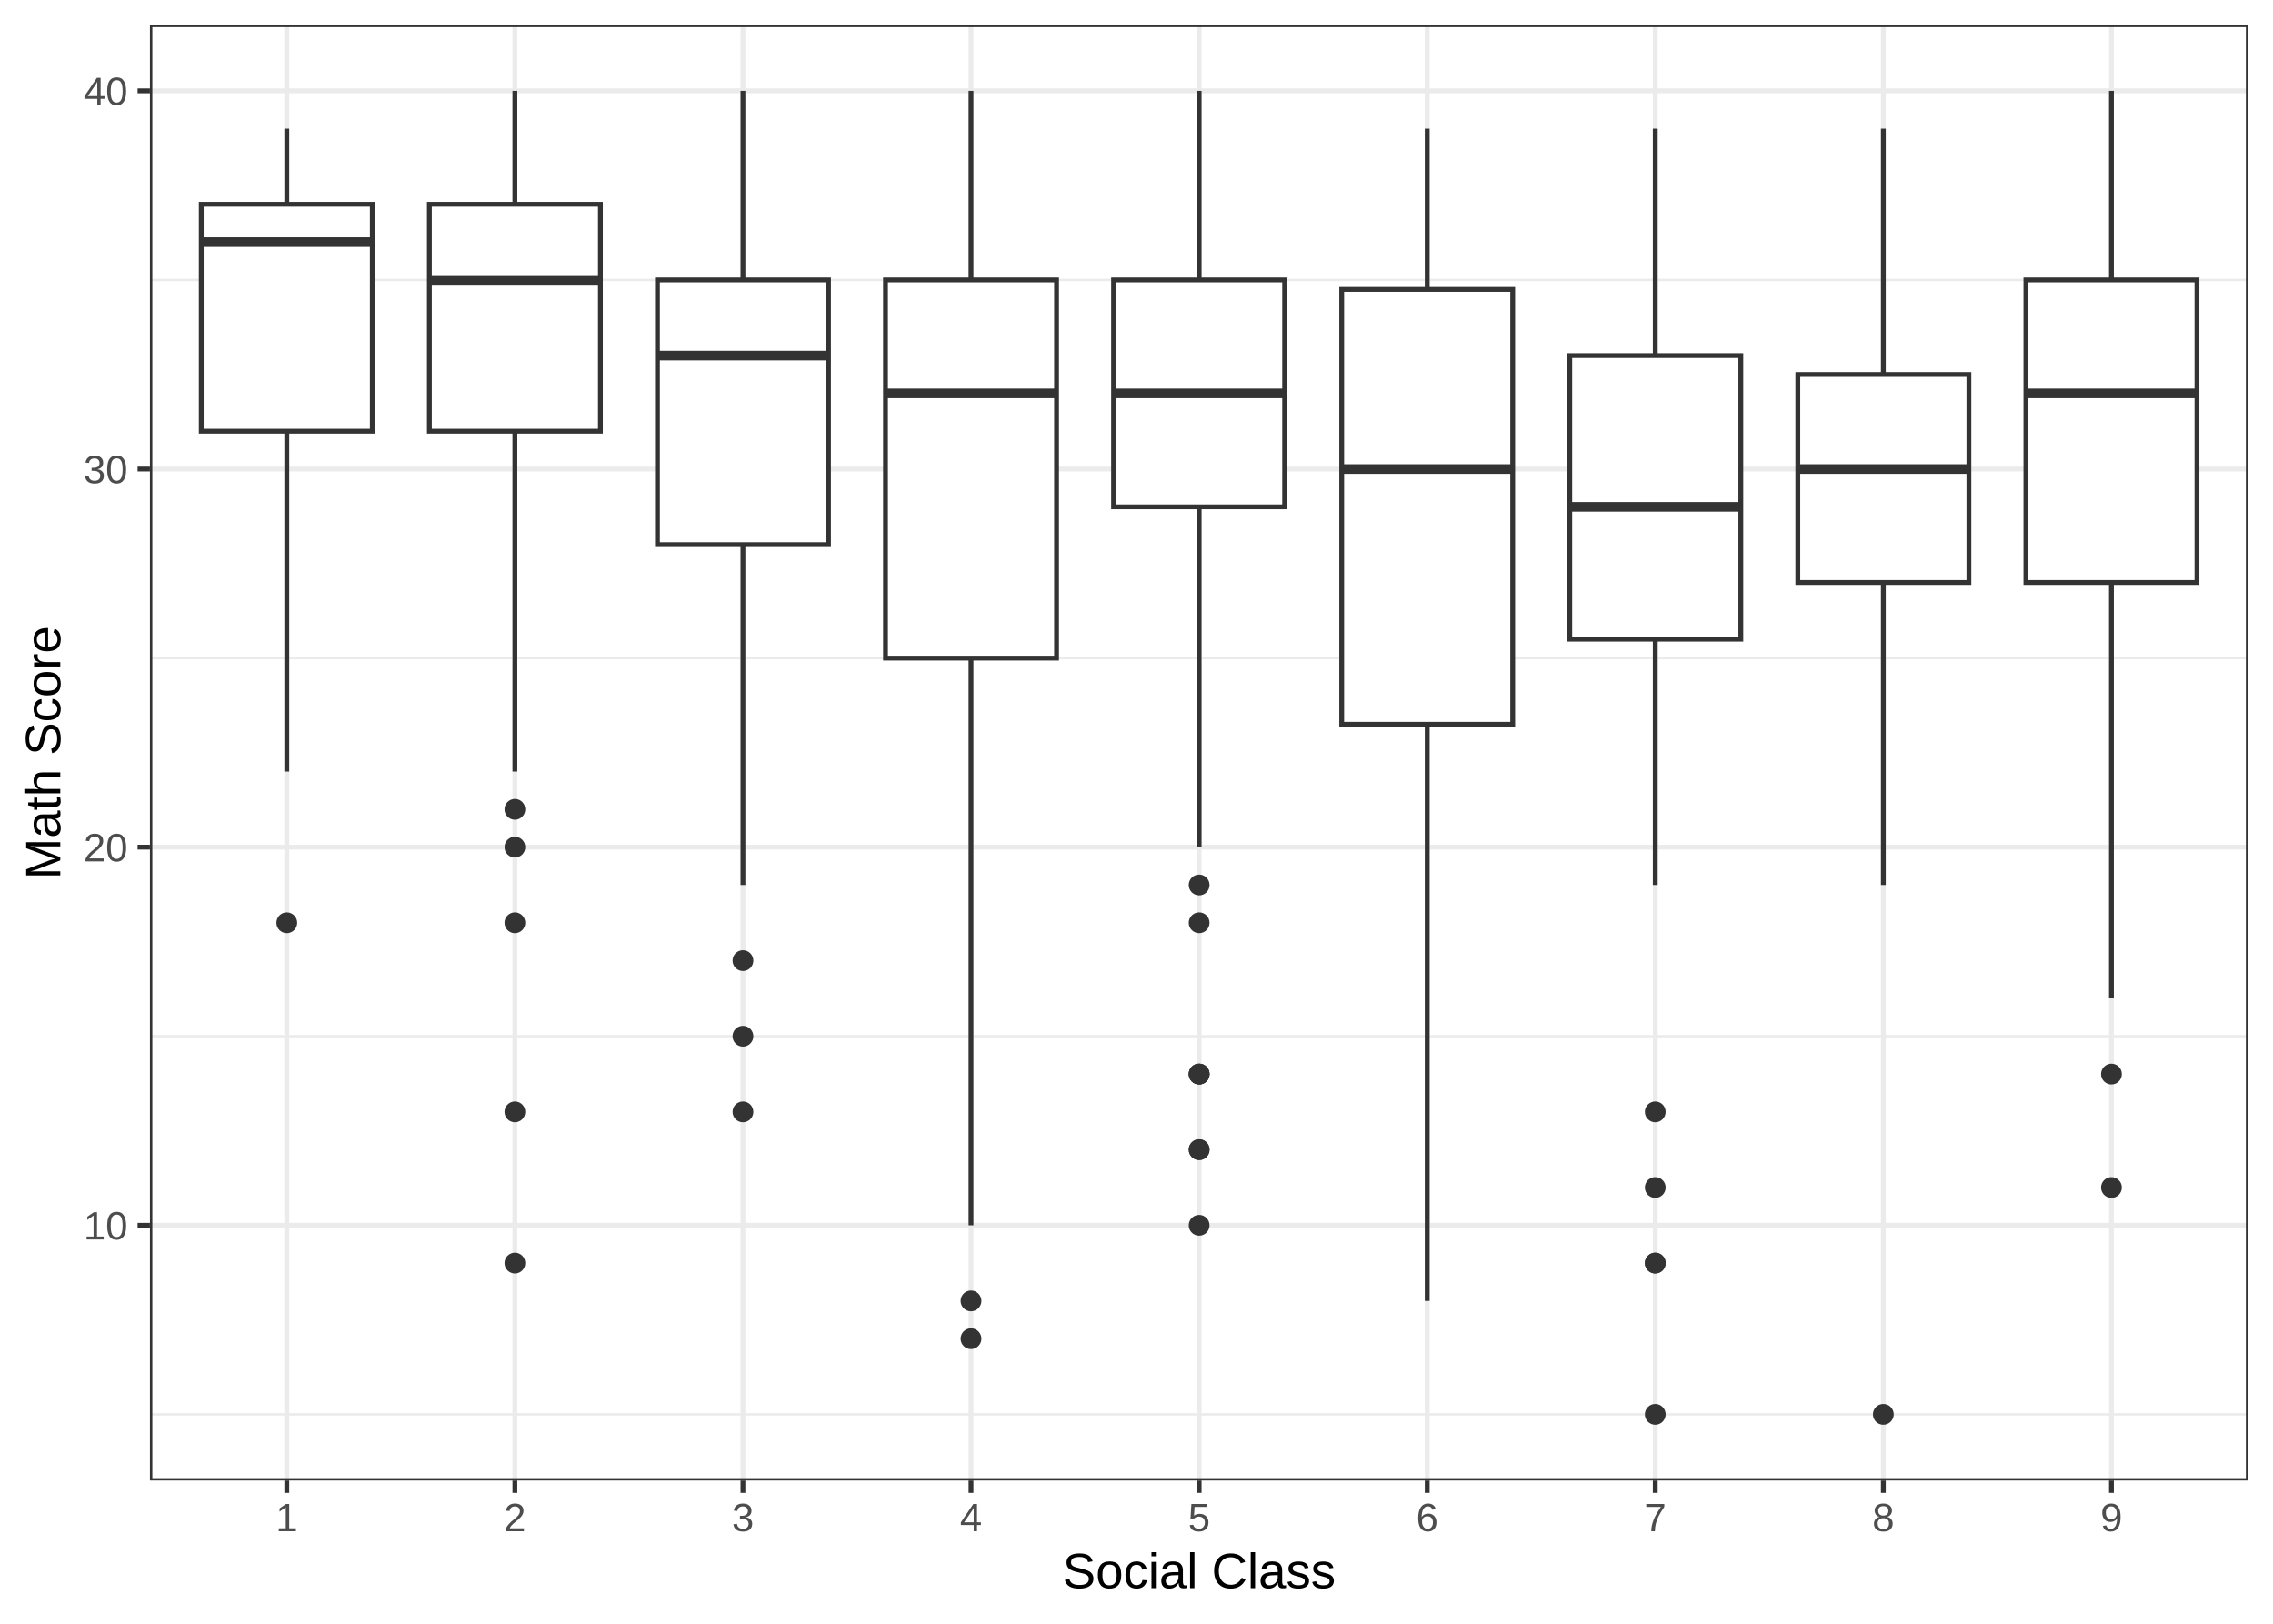
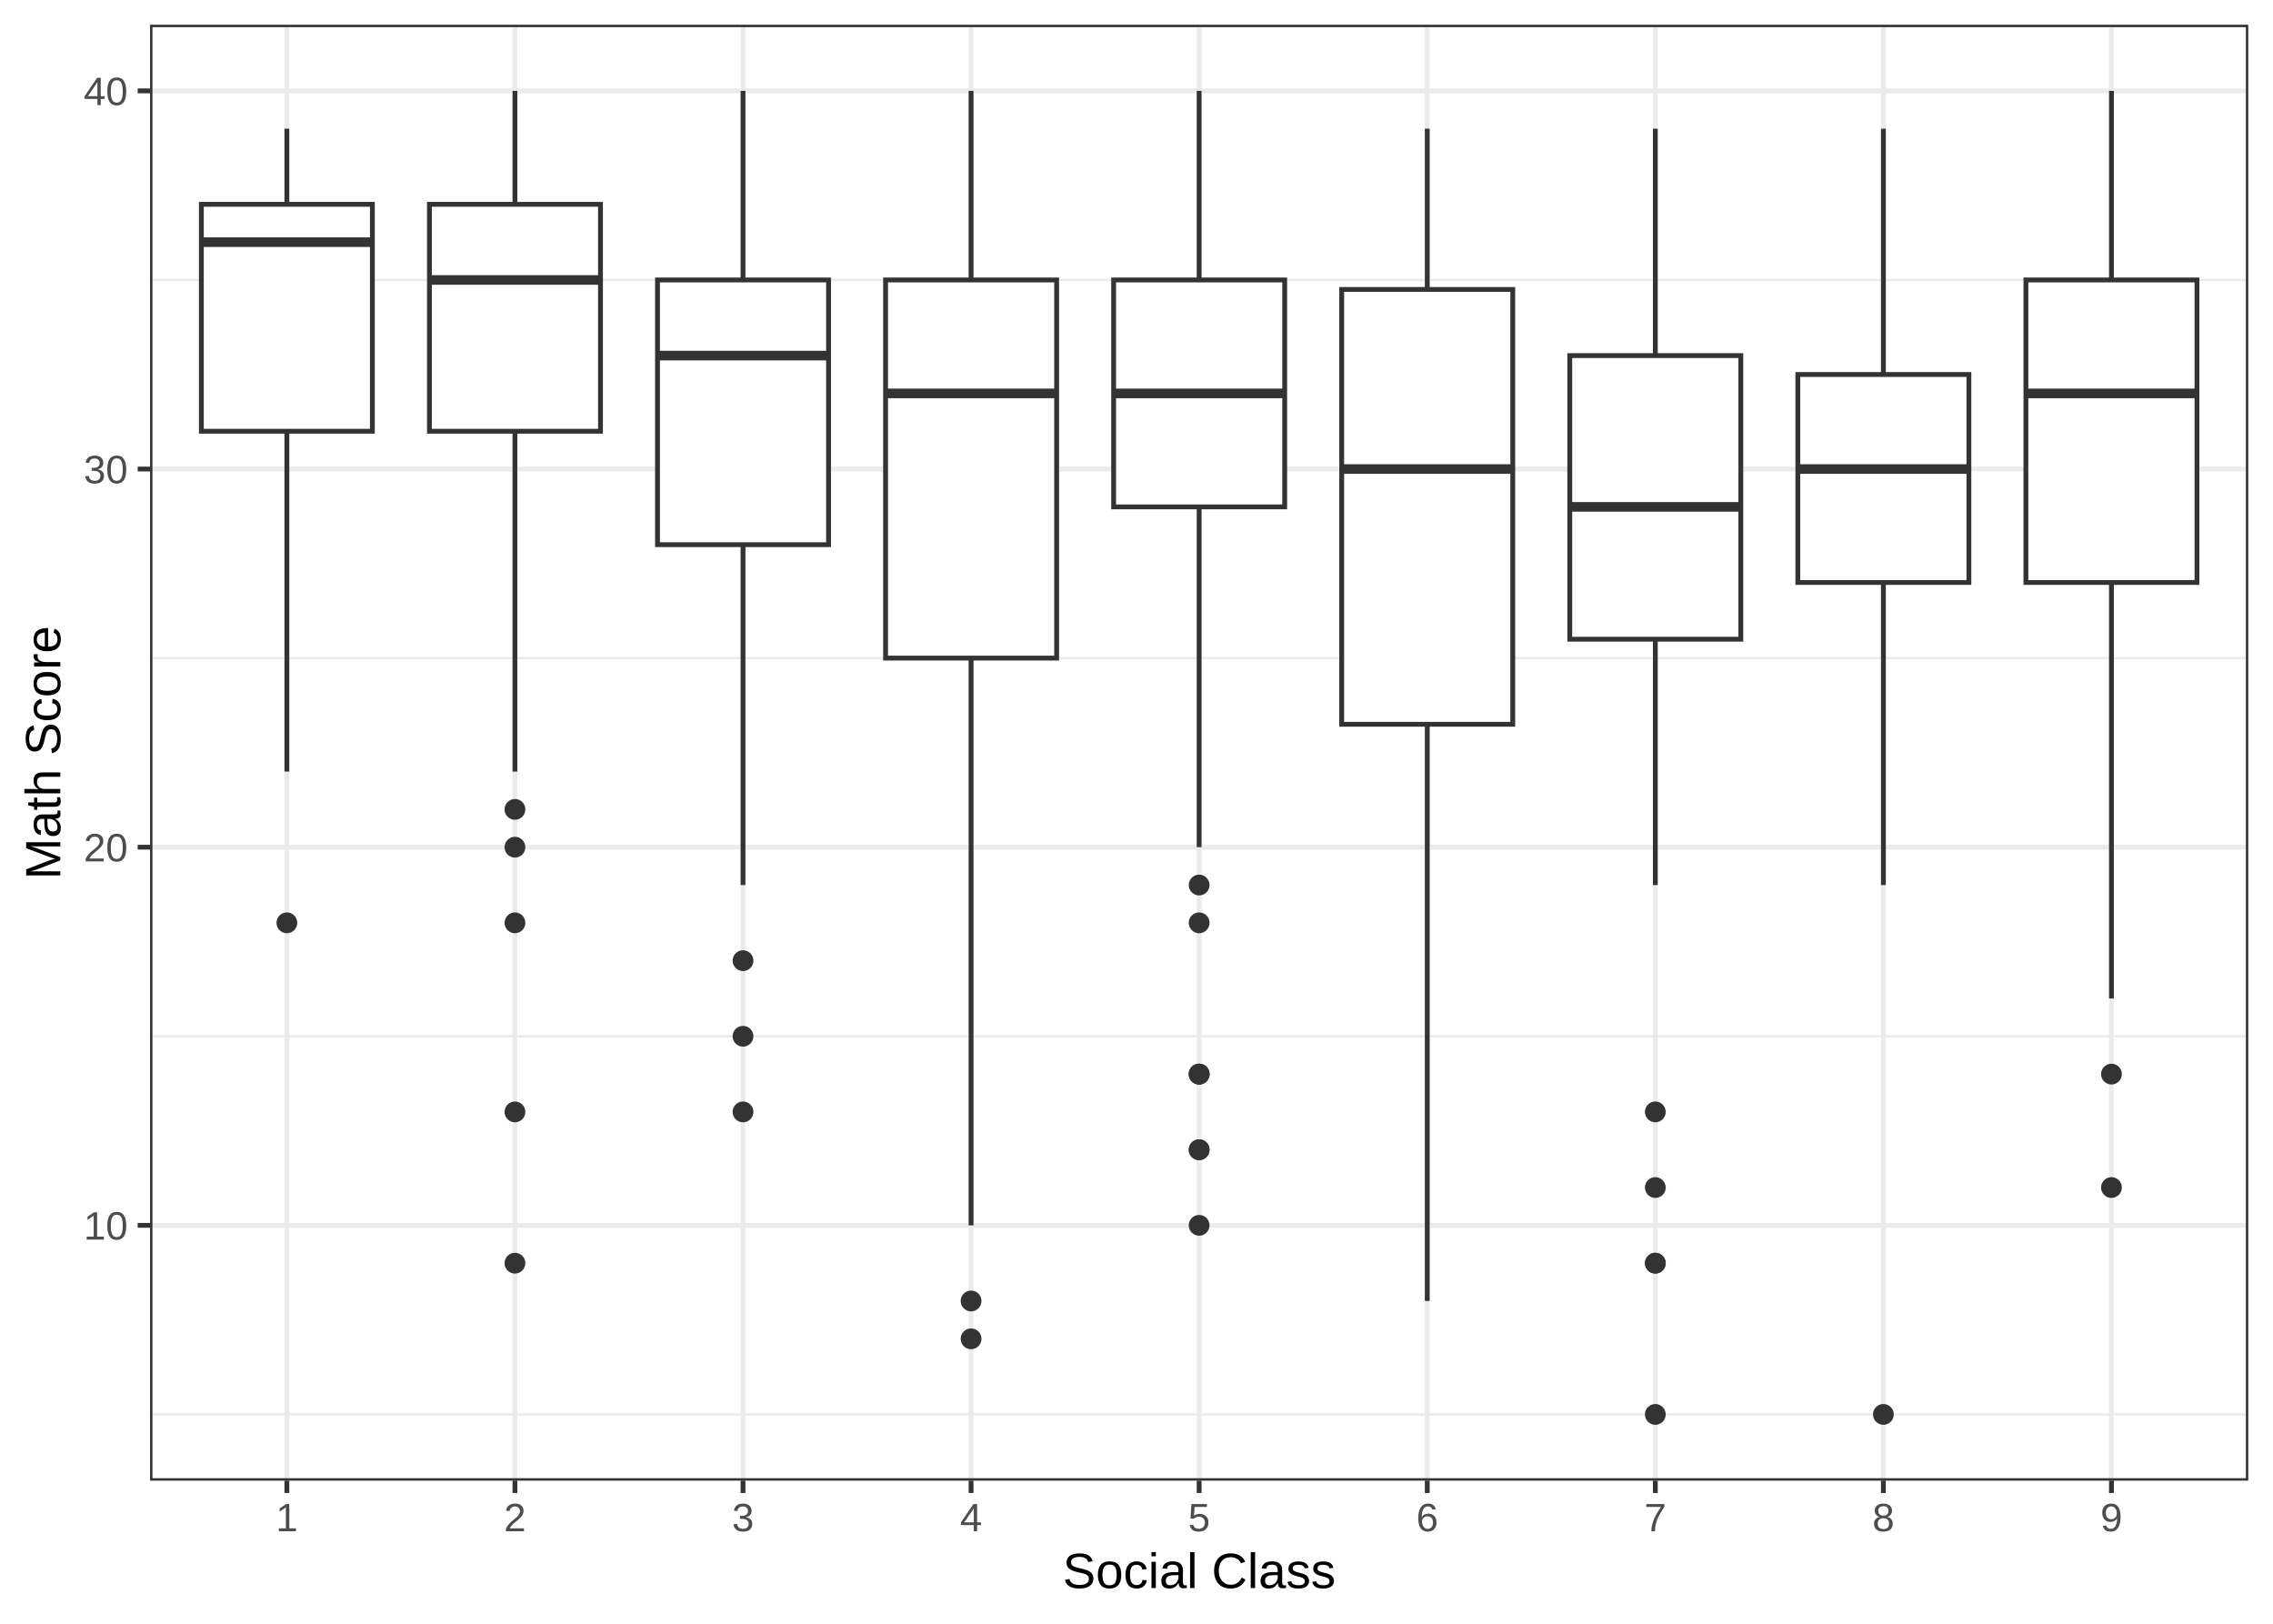
<svg xmlns="http://www.w3.org/2000/svg" class="svglite" width="504.00pt" height="360.00pt" viewBox="0 0 504.00 360.00">
  <defs>
    <style type="text/css">
    .svglite line, .svglite polyline, .svglite polygon, .svglite path, .svglite rect, .svglite circle {
      fill: none;
      stroke: #000000;
      stroke-linecap: round;
      stroke-linejoin: round;
      stroke-miterlimit: 10.00;
    }
    .svglite text {
      white-space: pre;
    }
  </style>
  </defs>
  <rect width="100%" height="100%" style="stroke: none; fill: #FFFFFF;" />
  <defs>
    <clipPath id="cpMC4wMHw1MDQuMDB8MC4wMHwzNjAuMDA=">
      <rect x="0.00" y="0.00" width="504.00" height="360.00" />
    </clipPath>
  </defs>
  <g clip-path="url(#cpMC4wMHw1MDQuMDB8MC4wMHwzNjAuMDA=)">
    <rect x="0.00" y="0.00" width="504.00" height="360.00" style="stroke-width: 1.07; stroke: #FFFFFF; fill: #FFFFFF;" />
  </g>
  <defs>
-     <clipPath id="cpMzMuMjV8NDk4LjUyfDUuNDh8MzI4LjI1">
-       <rect x="33.25" y="5.48" width="465.27" height="322.77" />
+     <clipPath id="cpMzMuMjd8NDk4LjUyfDUuNDh8MzI4LjI3">
+       <rect x="33.27" y="5.48" width="465.25" height="322.79" />
    </clipPath>
  </defs>
-   <g clip-path="url(#cpMzMuMjV8NDk4LjUyfDUuNDh8MzI4LjI1)">
-     <rect x="33.25" y="5.48" width="465.27" height="322.77" style="stroke-width: 1.07; stroke: none; fill: #FFFFFF;" />
-     <polyline points="33.25,313.58 498.52,313.58 " style="stroke-width: 0.53; stroke: #EBEBEB; stroke-linecap: butt;" />
-     <polyline points="33.25,229.74 498.52,229.74 " style="stroke-width: 0.53; stroke: #EBEBEB; stroke-linecap: butt;" />
-     <polyline points="33.25,145.91 498.52,145.91 " style="stroke-width: 0.53; stroke: #EBEBEB; stroke-linecap: butt;" />
-     <polyline points="33.25,62.07 498.52,62.07 " style="stroke-width: 0.53; stroke: #EBEBEB; stroke-linecap: butt;" />
-     <polyline points="33.25,271.66 498.52,271.66 " style="stroke-width: 1.07; stroke: #EBEBEB; stroke-linecap: butt;" />
-     <polyline points="33.25,187.82 498.52,187.82 " style="stroke-width: 1.07; stroke: #EBEBEB; stroke-linecap: butt;" />
-     <polyline points="33.25,103.99 498.52,103.99 " style="stroke-width: 1.07; stroke: #EBEBEB; stroke-linecap: butt;" />
-     <polyline points="33.25,20.15 498.52,20.15 " style="stroke-width: 1.07; stroke: #EBEBEB; stroke-linecap: butt;" />
-     <polyline points="63.60,328.25 63.60,5.48 " style="stroke-width: 1.07; stroke: #EBEBEB; stroke-linecap: butt;" />
-     <polyline points="114.17,328.25 114.17,5.48 " style="stroke-width: 1.07; stroke: #EBEBEB; stroke-linecap: butt;" />
-     <polyline points="164.74,328.25 164.74,5.48 " style="stroke-width: 1.07; stroke: #EBEBEB; stroke-linecap: butt;" />
-     <polyline points="215.31,328.25 215.31,5.48 " style="stroke-width: 1.07; stroke: #EBEBEB; stroke-linecap: butt;" />
-     <polyline points="265.89,328.25 265.89,5.48 " style="stroke-width: 1.07; stroke: #EBEBEB; stroke-linecap: butt;" />
-     <polyline points="316.46,328.25 316.46,5.48 " style="stroke-width: 1.07; stroke: #EBEBEB; stroke-linecap: butt;" />
-     <polyline points="367.03,328.25 367.03,5.48 " style="stroke-width: 1.07; stroke: #EBEBEB; stroke-linecap: butt;" />
-     <polyline points="417.60,328.25 417.60,5.48 " style="stroke-width: 1.07; stroke: #EBEBEB; stroke-linecap: butt;" />
-     <polyline points="468.18,328.25 468.18,5.48 " style="stroke-width: 1.07; stroke: #EBEBEB; stroke-linecap: butt;" />
-     <circle cx="63.60" cy="204.59" r="1.95" style="stroke-width: 0.71; stroke: #333333; fill: #333333;" />
-     <line x1="63.60" y1="45.30" x2="63.60" y2="28.53" style="stroke-width: 1.07; stroke: #333333; stroke-linecap: butt;" />
-     <line x1="63.60" y1="95.60" x2="63.60" y2="171.06" style="stroke-width: 1.07; stroke: #333333; stroke-linecap: butt;" />
-     <polygon points="44.63,45.30 44.63,95.60 82.56,95.60 82.56,45.30 44.63,45.30 " style="stroke-width: 1.07; stroke: #333333; stroke-linecap: butt; stroke-linejoin: miter; fill: #FFFFFF;" />
-     <line x1="44.63" y1="53.69" x2="82.56" y2="53.69" style="stroke-width: 2.13; stroke: #333333; stroke-linecap: butt; stroke-linejoin: miter;" />
-     <circle cx="114.17" cy="187.82" r="1.95" style="stroke-width: 0.71; stroke: #333333; fill: #333333;" />
-     <circle cx="114.17" cy="179.44" r="1.95" style="stroke-width: 0.71; stroke: #333333; fill: #333333;" />
-     <circle cx="114.17" cy="204.59" r="1.95" style="stroke-width: 0.71; stroke: #333333; fill: #333333;" />
-     <circle cx="114.17" cy="246.51" r="1.95" style="stroke-width: 0.71; stroke: #333333; fill: #333333;" />
-     <circle cx="114.17" cy="280.04" r="1.95" style="stroke-width: 0.71; stroke: #333333; fill: #333333;" />
-     <line x1="114.17" y1="45.30" x2="114.17" y2="20.15" style="stroke-width: 1.07; stroke: #333333; stroke-linecap: butt;" />
-     <line x1="114.17" y1="95.60" x2="114.17" y2="171.06" style="stroke-width: 1.07; stroke: #333333; stroke-linecap: butt;" />
-     <polygon points="95.21,45.30 95.21,95.60 133.13,95.60 133.13,45.30 95.21,45.30 " style="stroke-width: 1.07; stroke: #333333; stroke-linecap: butt; stroke-linejoin: miter; fill: #FFFFFF;" />
-     <line x1="95.21" y1="62.07" x2="133.13" y2="62.07" style="stroke-width: 2.13; stroke: #333333; stroke-linecap: butt; stroke-linejoin: miter;" />
-     <circle cx="164.74" cy="246.51" r="1.95" style="stroke-width: 0.71; stroke: #333333; fill: #333333;" />
-     <circle cx="164.74" cy="212.98" r="1.95" style="stroke-width: 0.71; stroke: #333333; fill: #333333;" />
-     <circle cx="164.74" cy="229.74" r="1.95" style="stroke-width: 0.71; stroke: #333333; fill: #333333;" />
-     <line x1="164.74" y1="62.07" x2="164.74" y2="20.15" style="stroke-width: 1.07; stroke: #333333; stroke-linecap: butt;" />
-     <line x1="164.74" y1="120.75" x2="164.74" y2="196.21" style="stroke-width: 1.07; stroke: #333333; stroke-linecap: butt;" />
-     <polygon points="145.78,62.07 145.78,120.75 183.71,120.75 183.71,62.07 145.78,62.07 " style="stroke-width: 1.07; stroke: #333333; stroke-linecap: butt; stroke-linejoin: miter; fill: #FFFFFF;" />
-     <line x1="145.78" y1="78.84" x2="183.71" y2="78.84" style="stroke-width: 2.13; stroke: #333333; stroke-linecap: butt; stroke-linejoin: miter;" />
-     <circle cx="215.31" cy="288.43" r="1.95" style="stroke-width: 0.71; stroke: #333333; fill: #333333;" />
-     <circle cx="215.31" cy="296.81" r="1.95" style="stroke-width: 0.71; stroke: #333333; fill: #333333;" />
-     <line x1="215.31" y1="62.07" x2="215.31" y2="20.15" style="stroke-width: 1.07; stroke: #333333; stroke-linecap: butt;" />
-     <line x1="215.31" y1="145.91" x2="215.31" y2="271.66" style="stroke-width: 1.07; stroke: #333333; stroke-linecap: butt;" />
-     <polygon points="196.35,62.07 196.35,145.91 234.28,145.91 234.28,62.07 196.35,62.07 " style="stroke-width: 1.07; stroke: #333333; stroke-linecap: butt; stroke-linejoin: miter; fill: #FFFFFF;" />
-     <line x1="196.35" y1="87.22" x2="234.28" y2="87.22" style="stroke-width: 2.13; stroke: #333333; stroke-linecap: butt; stroke-linejoin: miter;" />
-     <circle cx="265.89" cy="238.13" r="1.95" style="stroke-width: 0.71; stroke: #333333; fill: #333333;" />
-     <circle cx="265.89" cy="238.13" r="1.95" style="stroke-width: 0.71; stroke: #333333; fill: #333333;" />
-     <circle cx="265.89" cy="238.13" r="1.95" style="stroke-width: 0.71; stroke: #333333; fill: #333333;" />
-     <circle cx="265.89" cy="196.21" r="1.95" style="stroke-width: 0.71; stroke: #333333; fill: #333333;" />
-     <circle cx="265.89" cy="204.59" r="1.95" style="stroke-width: 0.71; stroke: #333333; fill: #333333;" />
-     <circle cx="265.89" cy="254.89" r="1.95" style="stroke-width: 0.71; stroke: #333333; fill: #333333;" />
-     <circle cx="265.89" cy="271.66" r="1.95" style="stroke-width: 0.71; stroke: #333333; fill: #333333;" />
-     <circle cx="265.89" cy="254.89" r="1.95" style="stroke-width: 0.71; stroke: #333333; fill: #333333;" />
+   <g clip-path="url(#cpMzMuMjd8NDk4LjUyfDUuNDh8MzI4LjI3)">
+     <rect x="33.27" y="5.48" width="465.25" height="322.79" style="stroke-width: 1.07; stroke: none; fill: #FFFFFF;" />
+     <polyline points="33.27,313.59 498.52,313.59 " style="stroke-width: 0.53; stroke: #EBEBEB; stroke-linecap: butt;" />
+     <polyline points="33.27,229.75 498.52,229.75 " style="stroke-width: 0.53; stroke: #EBEBEB; stroke-linecap: butt;" />
+     <polyline points="33.27,145.91 498.52,145.91 " style="stroke-width: 0.53; stroke: #EBEBEB; stroke-linecap: butt;" />
+     <polyline points="33.27,62.07 498.52,62.07 " style="stroke-width: 0.53; stroke: #EBEBEB; stroke-linecap: butt;" />
+     <polyline points="33.27,271.67 498.52,271.67 " style="stroke-width: 1.07; stroke: #EBEBEB; stroke-linecap: butt;" />
+     <polyline points="33.27,187.83 498.52,187.83 " style="stroke-width: 1.07; stroke: #EBEBEB; stroke-linecap: butt;" />
+     <polyline points="33.27,103.99 498.52,103.99 " style="stroke-width: 1.07; stroke: #EBEBEB; stroke-linecap: butt;" />
+     <polyline points="33.27,20.15 498.52,20.15 " style="stroke-width: 1.07; stroke: #EBEBEB; stroke-linecap: butt;" />
+     <polyline points="63.61,328.27 63.61,5.48 " style="stroke-width: 1.07; stroke: #EBEBEB; stroke-linecap: butt;" />
+     <polyline points="114.18,328.27 114.18,5.48 " style="stroke-width: 1.07; stroke: #EBEBEB; stroke-linecap: butt;" />
+     <polyline points="164.75,328.27 164.75,5.48 " style="stroke-width: 1.07; stroke: #EBEBEB; stroke-linecap: butt;" />
+     <polyline points="215.32,328.27 215.32,5.48 " style="stroke-width: 1.07; stroke: #EBEBEB; stroke-linecap: butt;" />
+     <polyline points="265.89,328.27 265.89,5.48 " style="stroke-width: 1.07; stroke: #EBEBEB; stroke-linecap: butt;" />
+     <polyline points="316.47,328.27 316.47,5.48 " style="stroke-width: 1.07; stroke: #EBEBEB; stroke-linecap: butt;" />
+     <polyline points="367.04,328.27 367.04,5.48 " style="stroke-width: 1.07; stroke: #EBEBEB; stroke-linecap: butt;" />
+     <polyline points="417.61,328.27 417.61,5.48 " style="stroke-width: 1.07; stroke: #EBEBEB; stroke-linecap: butt;" />
+     <polyline points="468.18,328.27 468.18,5.48 " style="stroke-width: 1.07; stroke: #EBEBEB; stroke-linecap: butt;" />
+     <circle cx="63.61" cy="204.60" r="1.95" style="stroke-width: 0.71; stroke: #333333; fill: #333333;" />
+     <line x1="63.61" y1="45.30" x2="63.61" y2="28.54" style="stroke-width: 1.07; stroke: #333333; stroke-linecap: butt;" />
+     <line x1="63.61" y1="95.61" x2="63.61" y2="171.06" style="stroke-width: 1.07; stroke: #333333; stroke-linecap: butt;" />
+     <polygon points="44.65,45.30 44.65,95.61 82.57,95.61 82.57,45.30 44.65,45.30 " style="stroke-width: 1.07; stroke: #333333; stroke-linecap: butt; stroke-linejoin: miter; fill: #FFFFFF;" />
+     <line x1="44.65" y1="53.69" x2="82.57" y2="53.69" style="stroke-width: 2.13; stroke: #333333; stroke-linecap: butt; stroke-linejoin: miter;" />
+     <circle cx="114.18" cy="187.83" r="1.95" style="stroke-width: 0.71; stroke: #333333; fill: #333333;" />
+     <circle cx="114.18" cy="179.45" r="1.95" style="stroke-width: 0.71; stroke: #333333; fill: #333333;" />
+     <circle cx="114.18" cy="204.60" r="1.95" style="stroke-width: 0.71; stroke: #333333; fill: #333333;" />
+     <circle cx="114.18" cy="246.52" r="1.95" style="stroke-width: 0.71; stroke: #333333; fill: #333333;" />
+     <circle cx="114.18" cy="280.06" r="1.95" style="stroke-width: 0.71; stroke: #333333; fill: #333333;" />
+     <line x1="114.18" y1="45.30" x2="114.18" y2="20.15" style="stroke-width: 1.07; stroke: #333333; stroke-linecap: butt;" />
+     <line x1="114.18" y1="95.61" x2="114.18" y2="171.06" style="stroke-width: 1.07; stroke: #333333; stroke-linecap: butt;" />
+     <polygon points="95.22,45.30 95.22,95.61 133.15,95.61 133.15,45.30 95.22,45.30 " style="stroke-width: 1.07; stroke: #333333; stroke-linecap: butt; stroke-linejoin: miter; fill: #FFFFFF;" />
+     <line x1="95.22" y1="62.07" x2="133.15" y2="62.07" style="stroke-width: 2.13; stroke: #333333; stroke-linecap: butt; stroke-linejoin: miter;" />
+     <circle cx="164.75" cy="246.52" r="1.95" style="stroke-width: 0.71; stroke: #333333; fill: #333333;" />
+     <circle cx="164.75" cy="212.99" r="1.95" style="stroke-width: 0.71; stroke: #333333; fill: #333333;" />
+     <circle cx="164.75" cy="229.75" r="1.95" style="stroke-width: 0.71; stroke: #333333; fill: #333333;" />
+     <line x1="164.75" y1="62.07" x2="164.75" y2="20.15" style="stroke-width: 1.07; stroke: #333333; stroke-linecap: butt;" />
+     <line x1="164.75" y1="120.76" x2="164.75" y2="196.22" style="stroke-width: 1.07; stroke: #333333; stroke-linecap: butt;" />
+     <polygon points="145.79,62.07 145.79,120.76 183.72,120.76 183.72,62.07 145.79,62.07 " style="stroke-width: 1.07; stroke: #333333; stroke-linecap: butt; stroke-linejoin: miter; fill: #FFFFFF;" />
+     <line x1="145.79" y1="78.84" x2="183.72" y2="78.84" style="stroke-width: 2.13; stroke: #333333; stroke-linecap: butt; stroke-linejoin: miter;" />
+     <circle cx="215.32" cy="288.44" r="1.95" style="stroke-width: 0.71; stroke: #333333; fill: #333333;" />
+     <circle cx="215.32" cy="296.83" r="1.95" style="stroke-width: 0.71; stroke: #333333; fill: #333333;" />
+     <line x1="215.32" y1="62.07" x2="215.32" y2="20.15" style="stroke-width: 1.07; stroke: #333333; stroke-linecap: butt;" />
+     <line x1="215.32" y1="145.91" x2="215.32" y2="271.67" style="stroke-width: 1.07; stroke: #333333; stroke-linecap: butt;" />
+     <polygon points="196.36,62.07 196.36,145.91 234.29,145.91 234.29,62.07 196.36,62.07 " style="stroke-width: 1.07; stroke: #333333; stroke-linecap: butt; stroke-linejoin: miter; fill: #FFFFFF;" />
+     <line x1="196.36" y1="87.22" x2="234.29" y2="87.22" style="stroke-width: 2.13; stroke: #333333; stroke-linecap: butt; stroke-linejoin: miter;" />
+     <circle cx="265.89" cy="238.14" r="1.95" style="stroke-width: 0.71; stroke: #333333; fill: #333333;" />
+     <circle cx="265.89" cy="238.14" r="1.95" style="stroke-width: 0.71; stroke: #333333; fill: #333333;" />
+     <circle cx="265.89" cy="238.14" r="1.95" style="stroke-width: 0.71; stroke: #333333; fill: #333333;" />
+     <circle cx="265.89" cy="196.22" r="1.95" style="stroke-width: 0.71; stroke: #333333; fill: #333333;" />
+     <circle cx="265.89" cy="204.60" r="1.95" style="stroke-width: 0.71; stroke: #333333; fill: #333333;" />
+     <circle cx="265.89" cy="254.91" r="1.95" style="stroke-width: 0.71; stroke: #333333; fill: #333333;" />
+     <circle cx="265.89" cy="271.67" r="1.95" style="stroke-width: 0.71; stroke: #333333; fill: #333333;" />
+     <circle cx="265.89" cy="254.91" r="1.95" style="stroke-width: 0.71; stroke: #333333; fill: #333333;" />
    <line x1="265.89" y1="62.07" x2="265.89" y2="20.15" style="stroke-width: 1.07; stroke: #333333; stroke-linecap: butt;" />
-     <line x1="265.89" y1="112.37" x2="265.89" y2="187.82" style="stroke-width: 1.07; stroke: #333333; stroke-linecap: butt;" />
-     <polygon points="246.92,62.07 246.92,112.37 284.85,112.37 284.85,62.07 246.92,62.07 " style="stroke-width: 1.07; stroke: #333333; stroke-linecap: butt; stroke-linejoin: miter; fill: #FFFFFF;" />
-     <line x1="246.92" y1="87.22" x2="284.85" y2="87.22" style="stroke-width: 2.13; stroke: #333333; stroke-linecap: butt; stroke-linejoin: miter;" />
-     <line x1="316.46" y1="64.17" x2="316.46" y2="28.53" style="stroke-width: 1.07; stroke: #333333; stroke-linecap: butt;" />
-     <line x1="316.46" y1="160.58" x2="316.46" y2="288.43" style="stroke-width: 1.07; stroke: #333333; stroke-linecap: butt;" />
-     <polygon points="297.50,64.17 297.50,160.58 335.42,160.58 335.42,64.17 297.50,64.17 " style="stroke-width: 1.07; stroke: #333333; stroke-linecap: butt; stroke-linejoin: miter; fill: #FFFFFF;" />
-     <line x1="297.50" y1="103.99" x2="335.42" y2="103.99" style="stroke-width: 2.13; stroke: #333333; stroke-linecap: butt; stroke-linejoin: miter;" />
-     <circle cx="367.03" cy="313.58" r="1.95" style="stroke-width: 0.71; stroke: #333333; fill: #333333;" />
-     <circle cx="367.03" cy="263.28" r="1.95" style="stroke-width: 0.71; stroke: #333333; fill: #333333;" />
-     <circle cx="367.03" cy="280.04" r="1.95" style="stroke-width: 0.71; stroke: #333333; fill: #333333;" />
-     <circle cx="367.03" cy="246.51" r="1.95" style="stroke-width: 0.71; stroke: #333333; fill: #333333;" />
-     <circle cx="367.03" cy="280.04" r="1.95" style="stroke-width: 0.71; stroke: #333333; fill: #333333;" />
-     <line x1="367.03" y1="78.84" x2="367.03" y2="28.53" style="stroke-width: 1.07; stroke: #333333; stroke-linecap: butt;" />
-     <line x1="367.03" y1="141.71" x2="367.03" y2="196.21" style="stroke-width: 1.07; stroke: #333333; stroke-linecap: butt;" />
-     <polygon points="348.07,78.84 348.07,141.71 386.00,141.71 386.00,78.84 348.07,78.84 " style="stroke-width: 1.07; stroke: #333333; stroke-linecap: butt; stroke-linejoin: miter; fill: #FFFFFF;" />
-     <line x1="348.07" y1="112.37" x2="386.00" y2="112.37" style="stroke-width: 2.13; stroke: #333333; stroke-linecap: butt; stroke-linejoin: miter;" />
-     <circle cx="417.60" cy="313.58" r="1.95" style="stroke-width: 0.71; stroke: #333333; fill: #333333;" />
-     <line x1="417.60" y1="83.03" x2="417.60" y2="28.53" style="stroke-width: 1.07; stroke: #333333; stroke-linecap: butt;" />
-     <line x1="417.60" y1="129.14" x2="417.60" y2="196.21" style="stroke-width: 1.07; stroke: #333333; stroke-linecap: butt;" />
+     <line x1="265.89" y1="112.38" x2="265.89" y2="187.83" style="stroke-width: 1.07; stroke: #333333; stroke-linecap: butt;" />
+     <polygon points="246.93,62.07 246.93,112.38 284.86,112.38 284.86,62.07 246.93,62.07 " style="stroke-width: 1.07; stroke: #333333; stroke-linecap: butt; stroke-linejoin: miter; fill: #FFFFFF;" />
+     <line x1="246.93" y1="87.22" x2="284.86" y2="87.22" style="stroke-width: 2.13; stroke: #333333; stroke-linecap: butt; stroke-linejoin: miter;" />
+     <line x1="316.47" y1="64.17" x2="316.47" y2="28.54" style="stroke-width: 1.07; stroke: #333333; stroke-linecap: butt;" />
+     <line x1="316.47" y1="160.58" x2="316.47" y2="288.44" style="stroke-width: 1.07; stroke: #333333; stroke-linecap: butt;" />
+     <polygon points="297.50,64.17 297.50,160.58 335.43,160.58 335.43,64.17 297.50,64.17 " style="stroke-width: 1.07; stroke: #333333; stroke-linecap: butt; stroke-linejoin: miter; fill: #FFFFFF;" />
+     <line x1="297.50" y1="103.99" x2="335.43" y2="103.99" style="stroke-width: 2.13; stroke: #333333; stroke-linecap: butt; stroke-linejoin: miter;" />
+     <circle cx="367.04" cy="313.59" r="1.95" style="stroke-width: 0.71; stroke: #333333; fill: #333333;" />
+     <circle cx="367.04" cy="263.29" r="1.95" style="stroke-width: 0.71; stroke: #333333; fill: #333333;" />
+     <circle cx="367.04" cy="280.06" r="1.95" style="stroke-width: 0.71; stroke: #333333; fill: #333333;" />
+     <circle cx="367.04" cy="246.52" r="1.95" style="stroke-width: 0.71; stroke: #333333; fill: #333333;" />
+     <circle cx="367.04" cy="280.06" r="1.95" style="stroke-width: 0.71; stroke: #333333; fill: #333333;" />
+     <line x1="367.04" y1="78.84" x2="367.04" y2="28.54" style="stroke-width: 1.07; stroke: #333333; stroke-linecap: butt;" />
+     <line x1="367.04" y1="141.72" x2="367.04" y2="196.22" style="stroke-width: 1.07; stroke: #333333; stroke-linecap: butt;" />
+     <polygon points="348.07,78.84 348.07,141.72 386.00,141.72 386.00,78.84 348.07,78.84 " style="stroke-width: 1.07; stroke: #333333; stroke-linecap: butt; stroke-linejoin: miter; fill: #FFFFFF;" />
+     <line x1="348.07" y1="112.38" x2="386.00" y2="112.38" style="stroke-width: 2.13; stroke: #333333; stroke-linecap: butt; stroke-linejoin: miter;" />
+     <circle cx="417.61" cy="313.59" r="1.95" style="stroke-width: 0.71; stroke: #333333; fill: #333333;" />
+     <line x1="417.61" y1="83.03" x2="417.61" y2="28.54" style="stroke-width: 1.07; stroke: #333333; stroke-linecap: butt;" />
+     <line x1="417.61" y1="129.14" x2="417.61" y2="196.22" style="stroke-width: 1.07; stroke: #333333; stroke-linecap: butt;" />
    <polygon points="398.64,83.03 398.64,129.14 436.57,129.14 436.57,83.03 398.64,83.03 " style="stroke-width: 1.07; stroke: #333333; stroke-linecap: butt; stroke-linejoin: miter; fill: #FFFFFF;" />
    <line x1="398.64" y1="103.99" x2="436.57" y2="103.99" style="stroke-width: 2.13; stroke: #333333; stroke-linecap: butt; stroke-linejoin: miter;" />
-     <circle cx="468.18" cy="238.13" r="1.95" style="stroke-width: 0.71; stroke: #333333; fill: #333333;" />
-     <circle cx="468.18" cy="263.28" r="1.95" style="stroke-width: 0.71; stroke: #333333; fill: #333333;" />
+     <circle cx="468.18" cy="238.14" r="1.95" style="stroke-width: 0.71; stroke: #333333; fill: #333333;" />
+     <circle cx="468.18" cy="263.29" r="1.95" style="stroke-width: 0.71; stroke: #333333; fill: #333333;" />
    <line x1="468.18" y1="62.07" x2="468.18" y2="20.15" style="stroke-width: 1.07; stroke: #333333; stroke-linecap: butt;" />
-     <line x1="468.18" y1="129.14" x2="468.18" y2="221.36" style="stroke-width: 1.07; stroke: #333333; stroke-linecap: butt;" />
+     <line x1="468.18" y1="129.14" x2="468.18" y2="221.37" style="stroke-width: 1.07; stroke: #333333; stroke-linecap: butt;" />
    <polygon points="449.21,62.07 449.21,129.14 487.14,129.14 487.14,62.07 449.21,62.07 " style="stroke-width: 1.07; stroke: #333333; stroke-linecap: butt; stroke-linejoin: miter; fill: #FFFFFF;" />
    <line x1="449.21" y1="87.22" x2="487.14" y2="87.22" style="stroke-width: 2.13; stroke: #333333; stroke-linecap: butt; stroke-linejoin: miter;" />
-     <rect x="33.25" y="5.48" width="465.27" height="322.77" style="stroke-width: 1.07; stroke: #333333;" />
+     <rect x="33.27" y="5.48" width="465.25" height="322.79" style="stroke-width: 1.07; stroke: #333333;" />
  </g>
  <g clip-path="url(#cpMC4wMHw1MDQuMDB8MC4wMHwzNjAuMDA=)">
-     <text x="28.32" y="274.81" text-anchor="end" style="font-size: 8.80px;fill: #4D4D4D; font-family: &quot;Arial&quot;;" textLength="9.79px" lengthAdjust="spacingAndGlyphs">10</text>
-     <text x="28.32" y="190.98" text-anchor="end" style="font-size: 8.80px;fill: #4D4D4D; font-family: &quot;Arial&quot;;" textLength="9.79px" lengthAdjust="spacingAndGlyphs">20</text>
-     <text x="28.32" y="107.14" text-anchor="end" style="font-size: 8.80px;fill: #4D4D4D; font-family: &quot;Arial&quot;;" textLength="9.79px" lengthAdjust="spacingAndGlyphs">30</text>
-     <text x="28.32" y="23.30" text-anchor="end" style="font-size: 8.80px;fill: #4D4D4D; font-family: &quot;Arial&quot;;" textLength="9.79px" lengthAdjust="spacingAndGlyphs">40</text>
-     <polyline points="30.51,271.66 33.25,271.66 " style="stroke-width: 1.07; stroke: #333333; stroke-linecap: butt;" />
-     <polyline points="30.51,187.82 33.25,187.82 " style="stroke-width: 1.07; stroke: #333333; stroke-linecap: butt;" />
-     <polyline points="30.51,103.99 33.25,103.99 " style="stroke-width: 1.07; stroke: #333333; stroke-linecap: butt;" />
-     <polyline points="30.51,20.15 33.25,20.15 " style="stroke-width: 1.07; stroke: #333333; stroke-linecap: butt;" />
-     <polyline points="63.60,330.99 63.60,328.25 " style="stroke-width: 1.07; stroke: #333333; stroke-linecap: butt;" />
-     <polyline points="114.17,330.99 114.17,328.25 " style="stroke-width: 1.07; stroke: #333333; stroke-linecap: butt;" />
-     <polyline points="164.74,330.99 164.74,328.25 " style="stroke-width: 1.07; stroke: #333333; stroke-linecap: butt;" />
-     <polyline points="215.31,330.99 215.31,328.25 " style="stroke-width: 1.07; stroke: #333333; stroke-linecap: butt;" />
-     <polyline points="265.89,330.99 265.89,328.25 " style="stroke-width: 1.07; stroke: #333333; stroke-linecap: butt;" />
-     <polyline points="316.46,330.99 316.46,328.25 " style="stroke-width: 1.07; stroke: #333333; stroke-linecap: butt;" />
-     <polyline points="367.03,330.99 367.03,328.25 " style="stroke-width: 1.07; stroke: #333333; stroke-linecap: butt;" />
-     <polyline points="417.60,330.99 417.60,328.25 " style="stroke-width: 1.07; stroke: #333333; stroke-linecap: butt;" />
-     <polyline points="468.18,330.99 468.18,328.25 " style="stroke-width: 1.07; stroke: #333333; stroke-linecap: butt;" />
-     <text x="63.60" y="339.49" text-anchor="middle" style="font-size: 8.80px;fill: #4D4D4D; font-family: &quot;Arial&quot;;" textLength="4.90px" lengthAdjust="spacingAndGlyphs">1</text>
-     <text x="114.17" y="339.49" text-anchor="middle" style="font-size: 8.80px;fill: #4D4D4D; font-family: &quot;Arial&quot;;" textLength="4.90px" lengthAdjust="spacingAndGlyphs">2</text>
-     <text x="164.74" y="339.49" text-anchor="middle" style="font-size: 8.80px;fill: #4D4D4D; font-family: &quot;Arial&quot;;" textLength="4.90px" lengthAdjust="spacingAndGlyphs">3</text>
-     <text x="215.31" y="339.49" text-anchor="middle" style="font-size: 8.80px;fill: #4D4D4D; font-family: &quot;Arial&quot;;" textLength="4.90px" lengthAdjust="spacingAndGlyphs">4</text>
-     <text x="265.89" y="339.49" text-anchor="middle" style="font-size: 8.80px;fill: #4D4D4D; font-family: &quot;Arial&quot;;" textLength="4.90px" lengthAdjust="spacingAndGlyphs">5</text>
-     <text x="316.46" y="339.49" text-anchor="middle" style="font-size: 8.80px;fill: #4D4D4D; font-family: &quot;Arial&quot;;" textLength="4.90px" lengthAdjust="spacingAndGlyphs">6</text>
-     <text x="367.03" y="339.49" text-anchor="middle" style="font-size: 8.80px;fill: #4D4D4D; font-family: &quot;Arial&quot;;" textLength="4.90px" lengthAdjust="spacingAndGlyphs">7</text>
-     <text x="417.60" y="339.49" text-anchor="middle" style="font-size: 8.80px;fill: #4D4D4D; font-family: &quot;Arial&quot;;" textLength="4.90px" lengthAdjust="spacingAndGlyphs">8</text>
-     <text x="468.18" y="339.49" text-anchor="middle" style="font-size: 8.80px;fill: #4D4D4D; font-family: &quot;Arial&quot;;" textLength="4.90px" lengthAdjust="spacingAndGlyphs">9</text>
-     <text x="265.89" y="352.10" text-anchor="middle" style="font-size: 11.00px; font-family: &quot;Arial&quot;;" textLength="60.52px" lengthAdjust="spacingAndGlyphs">Social Class</text>
+     <text x="28.34" y="274.83" text-anchor="end" style="font-size: 8.80px;fill: #4D4D4D; font-family: &quot;Arial&quot;;" textLength="9.79px" lengthAdjust="spacingAndGlyphs">10</text>
+     <text x="28.34" y="190.99" text-anchor="end" style="font-size: 8.80px;fill: #4D4D4D; font-family: &quot;Arial&quot;;" textLength="9.79px" lengthAdjust="spacingAndGlyphs">20</text>
+     <text x="28.34" y="107.15" text-anchor="end" style="font-size: 8.80px;fill: #4D4D4D; font-family: &quot;Arial&quot;;" textLength="9.79px" lengthAdjust="spacingAndGlyphs">30</text>
+     <text x="28.34" y="23.31" text-anchor="end" style="font-size: 8.80px;fill: #4D4D4D; font-family: &quot;Arial&quot;;" textLength="9.79px" lengthAdjust="spacingAndGlyphs">40</text>
+     <polyline points="30.53,271.67 33.27,271.67 " style="stroke-width: 1.07; stroke: #333333; stroke-linecap: butt;" />
+     <polyline points="30.53,187.83 33.27,187.83 " style="stroke-width: 1.07; stroke: #333333; stroke-linecap: butt;" />
+     <polyline points="30.53,103.99 33.27,103.99 " style="stroke-width: 1.07; stroke: #333333; stroke-linecap: butt;" />
+     <polyline points="30.53,20.15 33.27,20.15 " style="stroke-width: 1.07; stroke: #333333; stroke-linecap: butt;" />
+     <polyline points="63.61,331.01 63.61,328.27 " style="stroke-width: 1.07; stroke: #333333; stroke-linecap: butt;" />
+     <polyline points="114.18,331.01 114.18,328.27 " style="stroke-width: 1.07; stroke: #333333; stroke-linecap: butt;" />
+     <polyline points="164.75,331.01 164.75,328.27 " style="stroke-width: 1.07; stroke: #333333; stroke-linecap: butt;" />
+     <polyline points="215.32,331.01 215.32,328.27 " style="stroke-width: 1.07; stroke: #333333; stroke-linecap: butt;" />
+     <polyline points="265.89,331.01 265.89,328.27 " style="stroke-width: 1.07; stroke: #333333; stroke-linecap: butt;" />
+     <polyline points="316.47,331.01 316.47,328.27 " style="stroke-width: 1.07; stroke: #333333; stroke-linecap: butt;" />
+     <polyline points="367.04,331.01 367.04,328.27 " style="stroke-width: 1.07; stroke: #333333; stroke-linecap: butt;" />
+     <polyline points="417.61,331.01 417.61,328.27 " style="stroke-width: 1.07; stroke: #333333; stroke-linecap: butt;" />
+     <polyline points="468.18,331.01 468.18,328.27 " style="stroke-width: 1.07; stroke: #333333; stroke-linecap: butt;" />
+     <text x="63.61" y="339.50" text-anchor="middle" style="font-size: 8.80px;fill: #4D4D4D; font-family: &quot;Arial&quot;;" textLength="4.90px" lengthAdjust="spacingAndGlyphs">1</text>
+     <text x="114.18" y="339.50" text-anchor="middle" style="font-size: 8.80px;fill: #4D4D4D; font-family: &quot;Arial&quot;;" textLength="4.90px" lengthAdjust="spacingAndGlyphs">2</text>
+     <text x="164.75" y="339.50" text-anchor="middle" style="font-size: 8.80px;fill: #4D4D4D; font-family: &quot;Arial&quot;;" textLength="4.90px" lengthAdjust="spacingAndGlyphs">3</text>
+     <text x="215.32" y="339.50" text-anchor="middle" style="font-size: 8.80px;fill: #4D4D4D; font-family: &quot;Arial&quot;;" textLength="4.90px" lengthAdjust="spacingAndGlyphs">4</text>
+     <text x="265.89" y="339.50" text-anchor="middle" style="font-size: 8.80px;fill: #4D4D4D; font-family: &quot;Arial&quot;;" textLength="4.90px" lengthAdjust="spacingAndGlyphs">5</text>
+     <text x="316.47" y="339.50" text-anchor="middle" style="font-size: 8.80px;fill: #4D4D4D; font-family: &quot;Arial&quot;;" textLength="4.90px" lengthAdjust="spacingAndGlyphs">6</text>
+     <text x="367.04" y="339.50" text-anchor="middle" style="font-size: 8.80px;fill: #4D4D4D; font-family: &quot;Arial&quot;;" textLength="4.90px" lengthAdjust="spacingAndGlyphs">7</text>
+     <text x="417.61" y="339.50" text-anchor="middle" style="font-size: 8.80px;fill: #4D4D4D; font-family: &quot;Arial&quot;;" textLength="4.90px" lengthAdjust="spacingAndGlyphs">8</text>
+     <text x="468.18" y="339.50" text-anchor="middle" style="font-size: 8.80px;fill: #4D4D4D; font-family: &quot;Arial&quot;;" textLength="4.90px" lengthAdjust="spacingAndGlyphs">9</text>
+     <text x="265.89" y="352.09" text-anchor="middle" style="font-size: 11.00px; font-family: &quot;Arial&quot;;" textLength="60.52px" lengthAdjust="spacingAndGlyphs">Social Class</text>
    <text transform="translate(13.37,166.87) rotate(-90)" text-anchor="middle" style="font-size: 11.00px; font-family: &quot;Arial&quot;;" textLength="56.25px" lengthAdjust="spacingAndGlyphs">Math Score</text>
  </g>
</svg>
